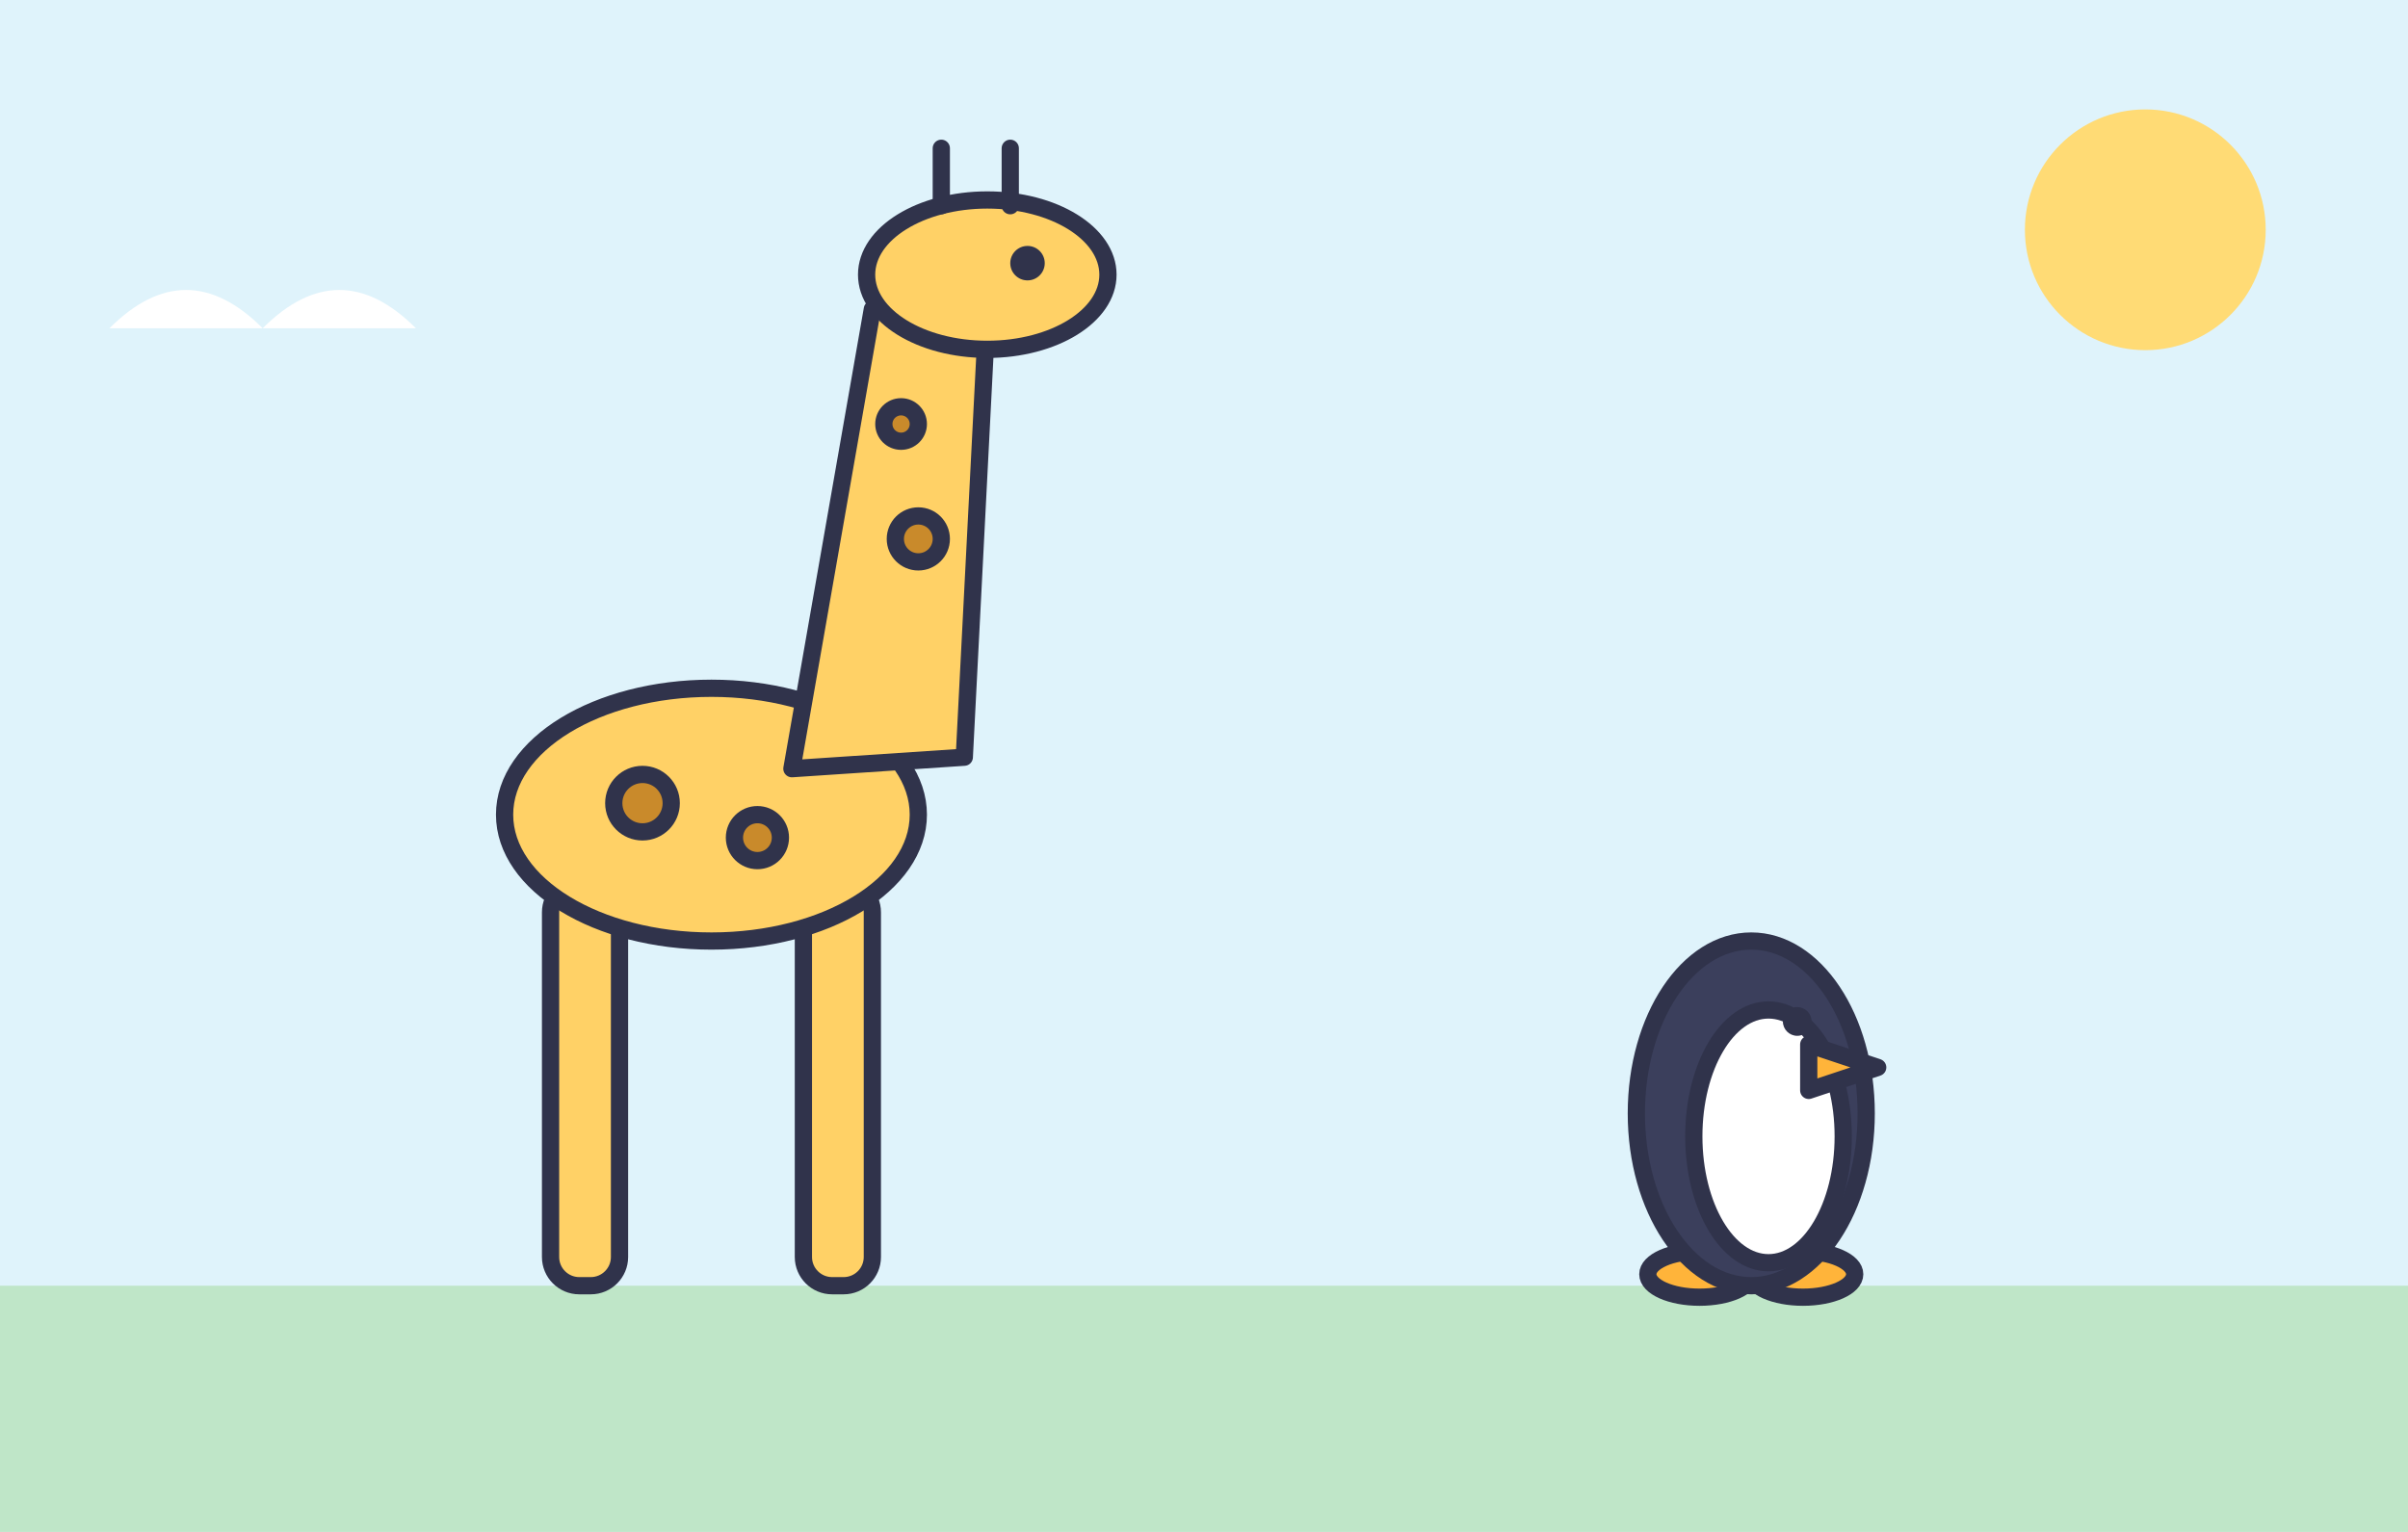
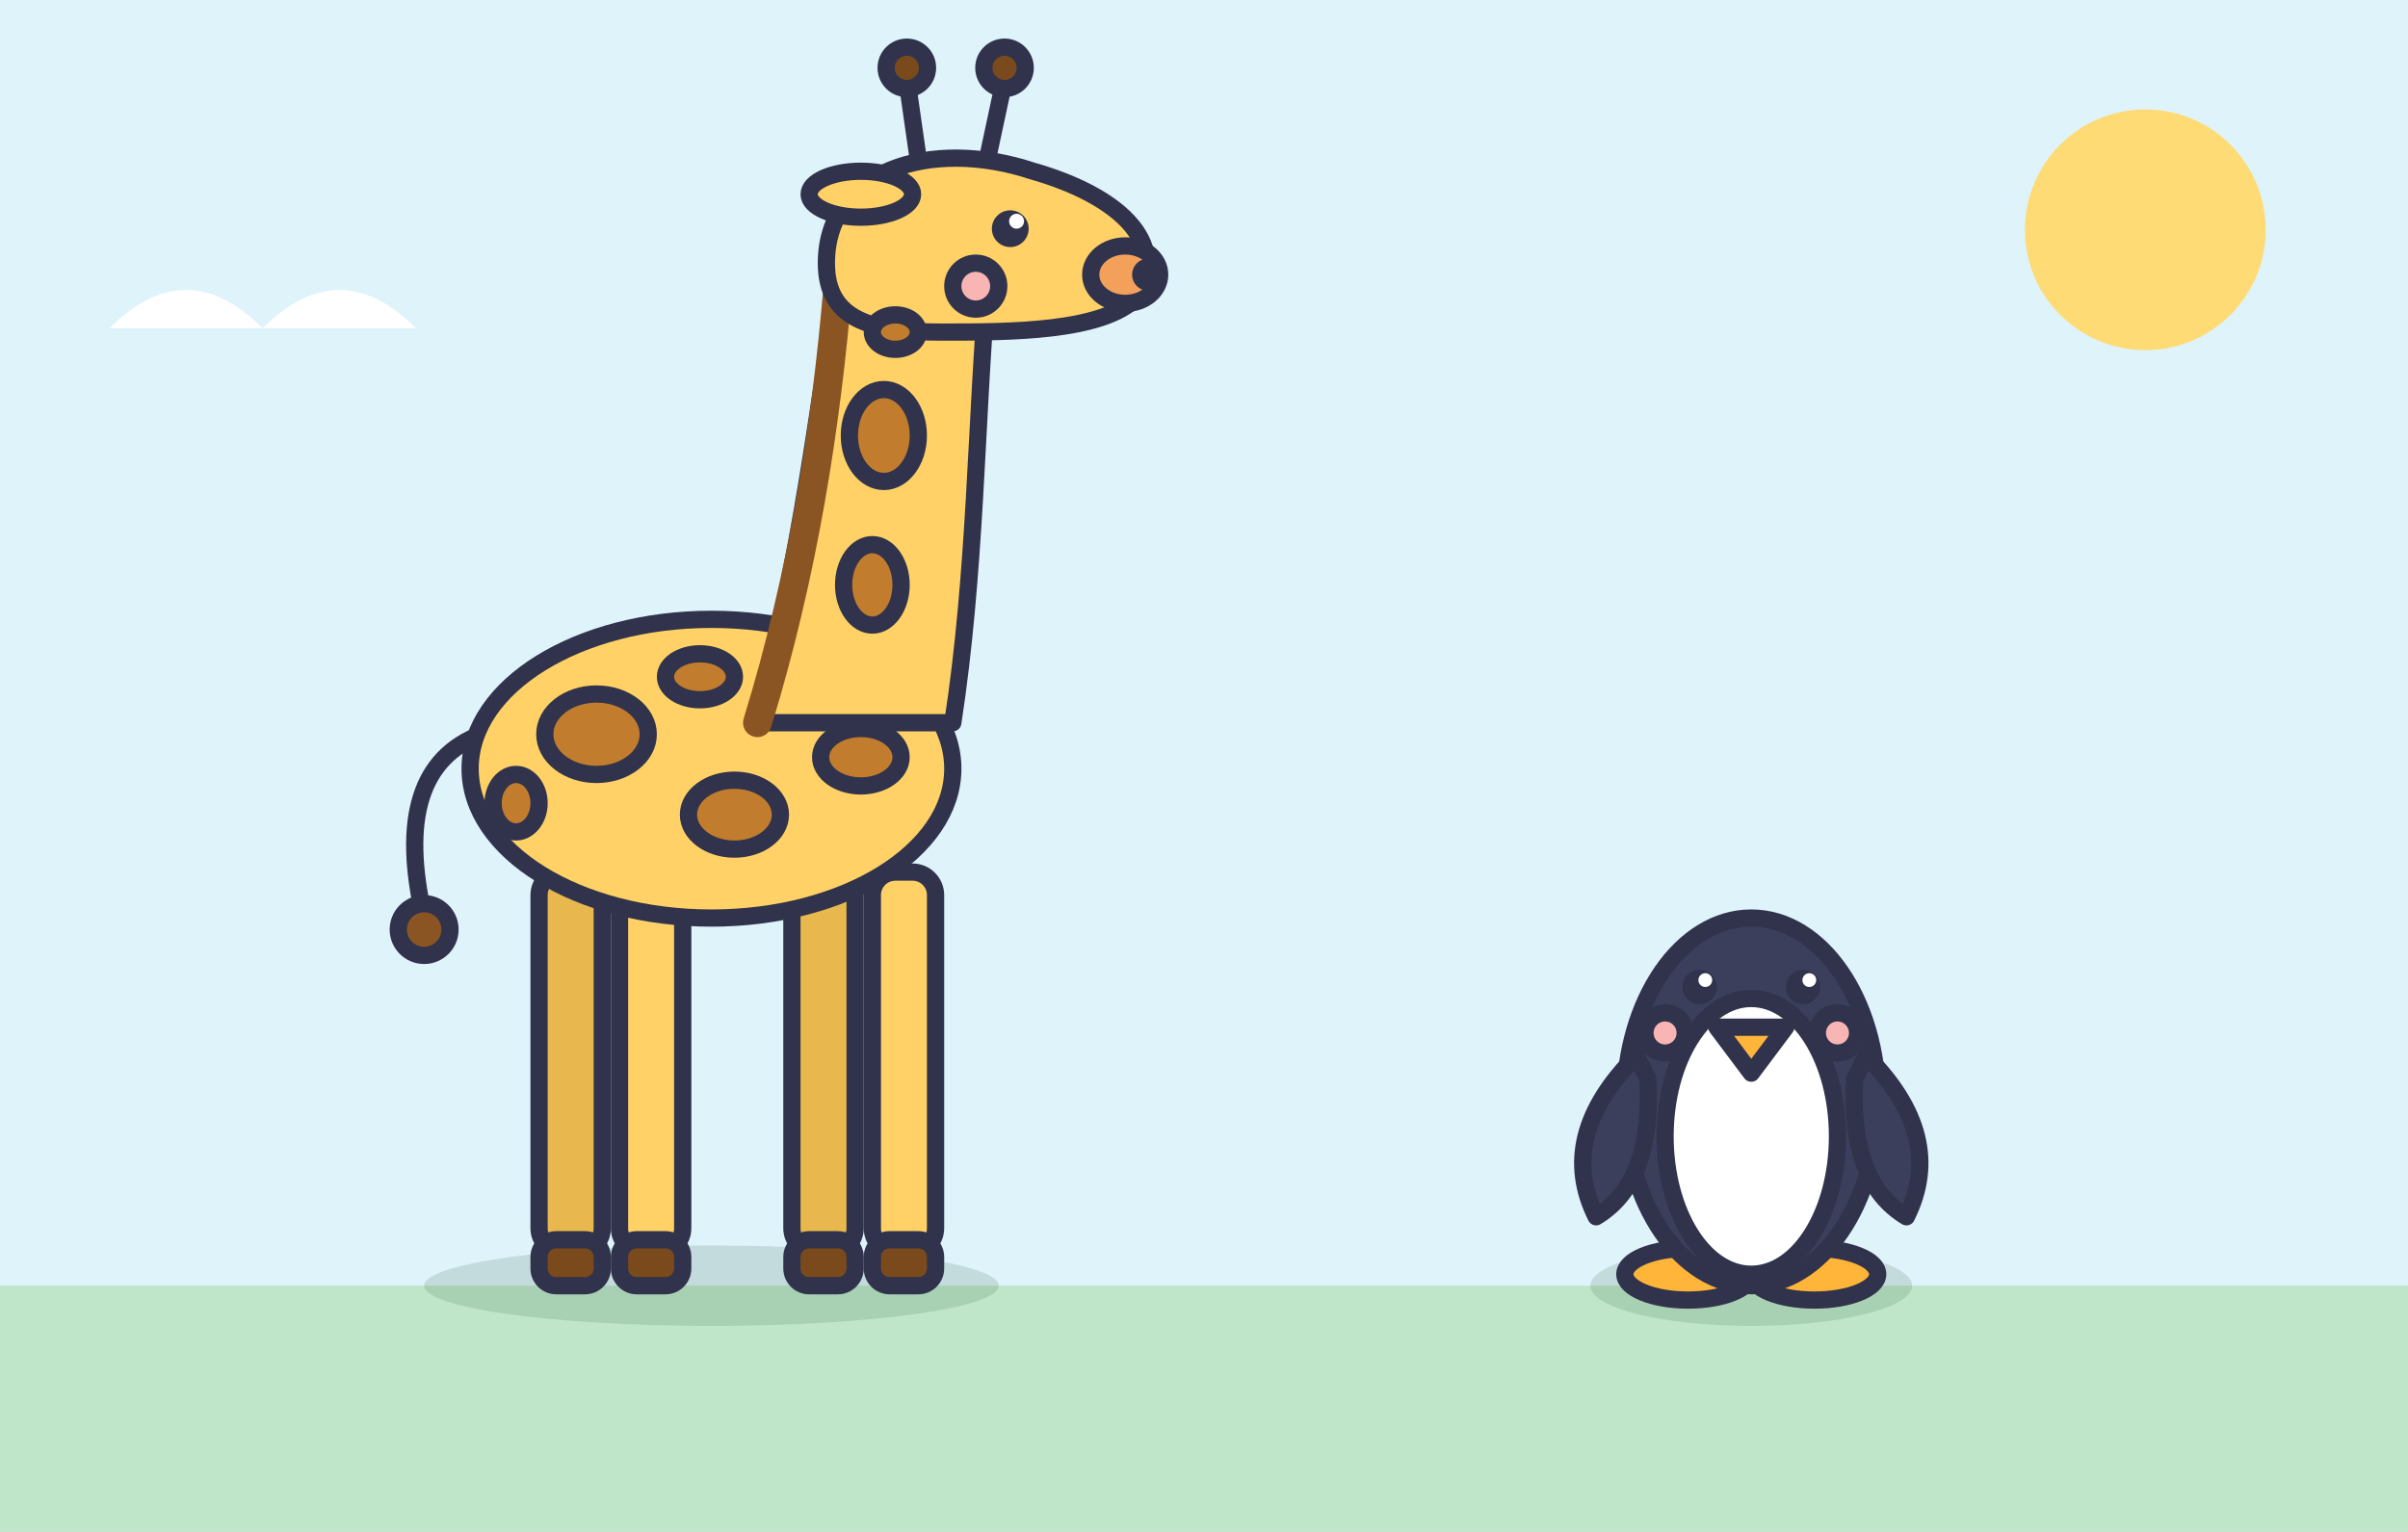
<svg xmlns="http://www.w3.org/2000/svg" viewBox="0 0 440 280">
  <rect width="440" height="280" fill="#dff3fb" />
  <circle cx="392" cy="42" r="22" fill="#ffdb75" />
  <path d="M20 60q14-14 28 0q14-14 28 0z" fill="#fff" />
  <rect y="235" width="440" height="45" fill="#bfe6c8" />
  <g transform="translate(130 235) scale(1.05)">
-     <rect x="-28" y="-70" width="12" height="70" rx="5" fill="#ffd166" stroke="#30334b" stroke-width="3" stroke-linejoin="round" stroke-linecap="round" />
-     <rect x="16" y="-70" width="12" height="70" rx="5" fill="#ffd166" stroke="#30334b" stroke-width="3" stroke-linejoin="round" stroke-linecap="round" />
-     <ellipse cx="0" cy="-82" rx="36" ry="22" fill="#ffd166" stroke="#30334b" stroke-width="3" stroke-linejoin="round" stroke-linecap="round" />
-     <path d="M14,-90L28,-170L48,-170L44,-92Z" fill="#ffd166" stroke="#30334b" stroke-width="3" stroke-linejoin="round" stroke-linecap="round" />
-     <ellipse cx="48" cy="-176" rx="21" ry="13" fill="#ffd166" stroke="#30334b" stroke-width="3" stroke-linejoin="round" stroke-linecap="round" />
-     <path d="M40,-188v-10M52,-188v-10" fill="none" stroke="#30334b" stroke-width="3" stroke-linejoin="round" stroke-linecap="round" />
-     <circle cx="55" cy="-178" r="3" fill="#30334b" />
-     <ellipse cx="-12" cy="-84" rx="5" ry="5" fill="#c98a2b" stroke="#30334b" stroke-width="3" stroke-linejoin="round" stroke-linecap="round" />
-     <ellipse cx="8" cy="-78" rx="4" ry="4" fill="#c98a2b" stroke="#30334b" stroke-width="3" stroke-linejoin="round" stroke-linecap="round" />
-     <ellipse cx="36" cy="-130" rx="4" ry="4" fill="#c98a2b" stroke="#30334b" stroke-width="3" stroke-linejoin="round" stroke-linecap="round" />
-     <ellipse cx="33" cy="-150" rx="3" ry="3" fill="#c98a2b" stroke="#30334b" stroke-width="3" stroke-linejoin="round" stroke-linecap="round" />
+     <ellipse cx="0" cy="0" rx="50" ry="7" fill="#2a5a3c" opacity=".16" />
+     <path d="M-40,-96q-16,6-10,32" fill="none" stroke="#30334b" stroke-width="3" stroke-linejoin="round" stroke-linecap="round" />
+     <ellipse cx="-50" cy="-62" rx="4.5" ry="4.5" fill="#8a5522" stroke="#30334b" stroke-width="3" stroke-linejoin="round" stroke-linecap="round" />
+     <rect x="-30" y="-72" width="11" height="66" rx="4" fill="#e8b84f" stroke="#30334b" stroke-width="3" stroke-linejoin="round" stroke-linecap="round" />
+     <rect x="-30" y="-8" width="11" height="8" rx="3" fill="#7a4a1c" stroke="#30334b" stroke-width="3" stroke-linejoin="round" stroke-linecap="round" />
+     <rect x="14" y="-72" width="11" height="66" rx="4" fill="#e8b84f" stroke="#30334b" stroke-width="3" stroke-linejoin="round" stroke-linecap="round" />
+     <rect x="14" y="-8" width="11" height="8" rx="3" fill="#7a4a1c" stroke="#30334b" stroke-width="3" stroke-linejoin="round" stroke-linecap="round" />
+     <rect x="-16" y="-72" width="11" height="66" rx="4" fill="#ffd166" stroke="#30334b" stroke-width="3" stroke-linejoin="round" stroke-linecap="round" />
+     <rect x="-16" y="-8" width="11" height="8" rx="3" fill="#7a4a1c" stroke="#30334b" stroke-width="3" stroke-linejoin="round" stroke-linecap="round" />
+     <rect x="28" y="-72" width="11" height="66" rx="4" fill="#ffd166" stroke="#30334b" stroke-width="3" stroke-linejoin="round" stroke-linecap="round" />
+     <rect x="28" y="-8" width="11" height="8" rx="3" fill="#7a4a1c" stroke="#30334b" stroke-width="3" stroke-linejoin="round" stroke-linecap="round" />
+     <ellipse cx="0" cy="-90" rx="42" ry="26" fill="#ffd166" stroke="#30334b" stroke-width="3" stroke-linejoin="round" stroke-linecap="round" />
+     <path d="M8,-98C16,-130 18,-150 22,-174L48,-174C46,-150 46,-124 42,-98Z" fill="#ffd166" stroke="#30334b" stroke-width="3" stroke-linejoin="round" stroke-linecap="round" />
+     <path d="M22,-174C20,-150 16,-124 8,-98" fill="none" stroke="#8a5522" stroke-width="5" stroke-linejoin="round" stroke-linecap="round" />
+     <path d="M20,-178C20,-194 38,-200 56,-194C70,-190 80,-182 74,-172C68,-166 52,-166 40,-166C28,-166 20,-168 20,-178Z" fill="#ffd166" stroke="#30334b" stroke-width="3" stroke-linejoin="round" stroke-linecap="round" />
+     <ellipse cx="72" cy="-176" rx="6" ry="5" fill="#f3a15a" stroke="#30334b" stroke-width="3" stroke-linejoin="round" stroke-linecap="round" />
+     <ellipse cx="26" cy="-190" rx="9" ry="4" fill="#ffd166" stroke="#30334b" stroke-width="3" stroke-linejoin="round" stroke-linecap="round" />
+     <path d="M36,-196l-2,-14" fill="none" stroke="#30334b" stroke-width="3" stroke-linejoin="round" stroke-linecap="round" />
+     <ellipse cx="34" cy="-212" rx="3.6" ry="3.6" fill="#7a4a1c" stroke="#30334b" stroke-width="3" stroke-linejoin="round" stroke-linecap="round" />
+     <path d="M48,-196l3,-14" fill="none" stroke="#30334b" stroke-width="3" stroke-linejoin="round" stroke-linecap="round" />
+     <ellipse cx="51" cy="-212" rx="3.6" ry="3.6" fill="#7a4a1c" stroke="#30334b" stroke-width="3" stroke-linejoin="round" stroke-linecap="round" />
+     <ellipse cx="-20" cy="-96" rx="9" ry="7" fill="#c27c2d" stroke="#30334b" stroke-width="3" stroke-linejoin="round" stroke-linecap="round" />
+     <ellipse cx="4" cy="-82" rx="8" ry="6" fill="#c27c2d" stroke="#30334b" stroke-width="3" stroke-linejoin="round" stroke-linecap="round" />
+     <ellipse cx="-2" cy="-106" rx="6" ry="4" fill="#c27c2d" stroke="#30334b" stroke-width="3" stroke-linejoin="round" stroke-linecap="round" />
+     <ellipse cx="26" cy="-92" rx="7" ry="5" fill="#c27c2d" stroke="#30334b" stroke-width="3" stroke-linejoin="round" stroke-linecap="round" />
+     <ellipse cx="-34" cy="-84" rx="4" ry="5" fill="#c27c2d" stroke="#30334b" stroke-width="3" stroke-linejoin="round" stroke-linecap="round" />
+     <ellipse cx="30" cy="-148" rx="6" ry="8" fill="#c27c2d" stroke="#30334b" stroke-width="3" stroke-linejoin="round" stroke-linecap="round" />
+     <ellipse cx="28" cy="-122" rx="5" ry="7" fill="#c27c2d" stroke="#30334b" stroke-width="3" stroke-linejoin="round" stroke-linecap="round" />
+     <ellipse cx="32" cy="-166" rx="4" ry="3" fill="#c27c2d" stroke="#30334b" stroke-width="3" stroke-linejoin="round" stroke-linecap="round" />
+     <circle cx="52" cy="-184" r="3.2" fill="#30334b" />
+     <circle cx="53.1" cy="-185.3" r="1.3" fill="#fff" />
+     <ellipse cx="76" cy="-176" rx="1.3" ry="1.3" fill="#30334b" stroke="#30334b" stroke-width="3" stroke-linejoin="round" stroke-linecap="round" />
+     <ellipse cx="46" cy="-174" rx="4" ry="4" fill="#f9b4b4" stroke="#30334b" stroke-width="3" stroke-linejoin="round" stroke-linecap="round" />
  </g>
  <g transform="translate(320 235) scale(1.05)">
-     <ellipse cx="-9" cy="-2" rx="9" ry="4" fill="#ffb43a" stroke="#30334b" stroke-width="3" stroke-linejoin="round" stroke-linecap="round" />
-     <ellipse cx="9" cy="-2" rx="9" ry="4" fill="#ffb43a" stroke="#30334b" stroke-width="3" stroke-linejoin="round" stroke-linecap="round" />
-     <ellipse cx="0" cy="-30" rx="20" ry="30" fill="#3b3f5c" stroke="#30334b" stroke-width="3" stroke-linejoin="round" stroke-linecap="round" />
-     <ellipse cx="3" cy="-26" rx="13" ry="22" fill="#fff" stroke="#30334b" stroke-width="3" stroke-linejoin="round" stroke-linecap="round" />
-     <path d="M10,-42l12,4l-12,4z" fill="#ffb43a" stroke="#30334b" stroke-width="3" stroke-linejoin="round" stroke-linecap="round" />
-     <circle cx="8" cy="-46" r="2.5" fill="#30334b" />
+     <ellipse cx="0" cy="0" rx="28" ry="7" fill="#2a5a3c" opacity=".16" />
+     <ellipse cx="-11" cy="-2" rx="11" ry="4.5" fill="#ffb43a" stroke="#30334b" stroke-width="3" stroke-linejoin="round" stroke-linecap="round" />
+     <ellipse cx="11" cy="-2" rx="11" ry="4.5" fill="#ffb43a" stroke="#30334b" stroke-width="3" stroke-linejoin="round" stroke-linecap="round" />
+     <ellipse cx="0" cy="-32" rx="22" ry="32" fill="#3b3f5c" stroke="#30334b" stroke-width="3" stroke-linejoin="round" stroke-linecap="round" />
+     <ellipse cx="0" cy="-26" rx="15" ry="24" fill="#fff" stroke="#30334b" stroke-width="3" stroke-linejoin="round" stroke-linecap="round" />
+     <path d="M-20,-40q-14,14 -7,28q10,-6 9,-24z" fill="#3b3f5c" stroke="#30334b" stroke-width="3" stroke-linejoin="round" stroke-linecap="round" />
+     <path d="M20,-40q14,14 7,28q-10,-6 -9,-24z" fill="#3b3f5c" stroke="#30334b" stroke-width="3" stroke-linejoin="round" stroke-linecap="round" />
+     <path d="M-6,-45h12l-6,8z" fill="#ffb43a" stroke="#30334b" stroke-width="3" stroke-linejoin="round" stroke-linecap="round" />
+     <circle cx="-9" cy="-52" r="3" fill="#30334b" />
+     <circle cx="-8.0" cy="-53.2" r="1.2" fill="#fff" />
+     <circle cx="9" cy="-52" r="3" fill="#30334b" />
+     <circle cx="10.1" cy="-53.2" r="1.2" fill="#fff" />
+     <ellipse cx="-15" cy="-44" rx="3.5" ry="3.5" fill="#f9b4b4" stroke="#30334b" stroke-width="3" stroke-linejoin="round" stroke-linecap="round" />
+     <ellipse cx="15" cy="-44" rx="3.5" ry="3.5" fill="#f9b4b4" stroke="#30334b" stroke-width="3" stroke-linejoin="round" stroke-linecap="round" />
  </g>
</svg>
